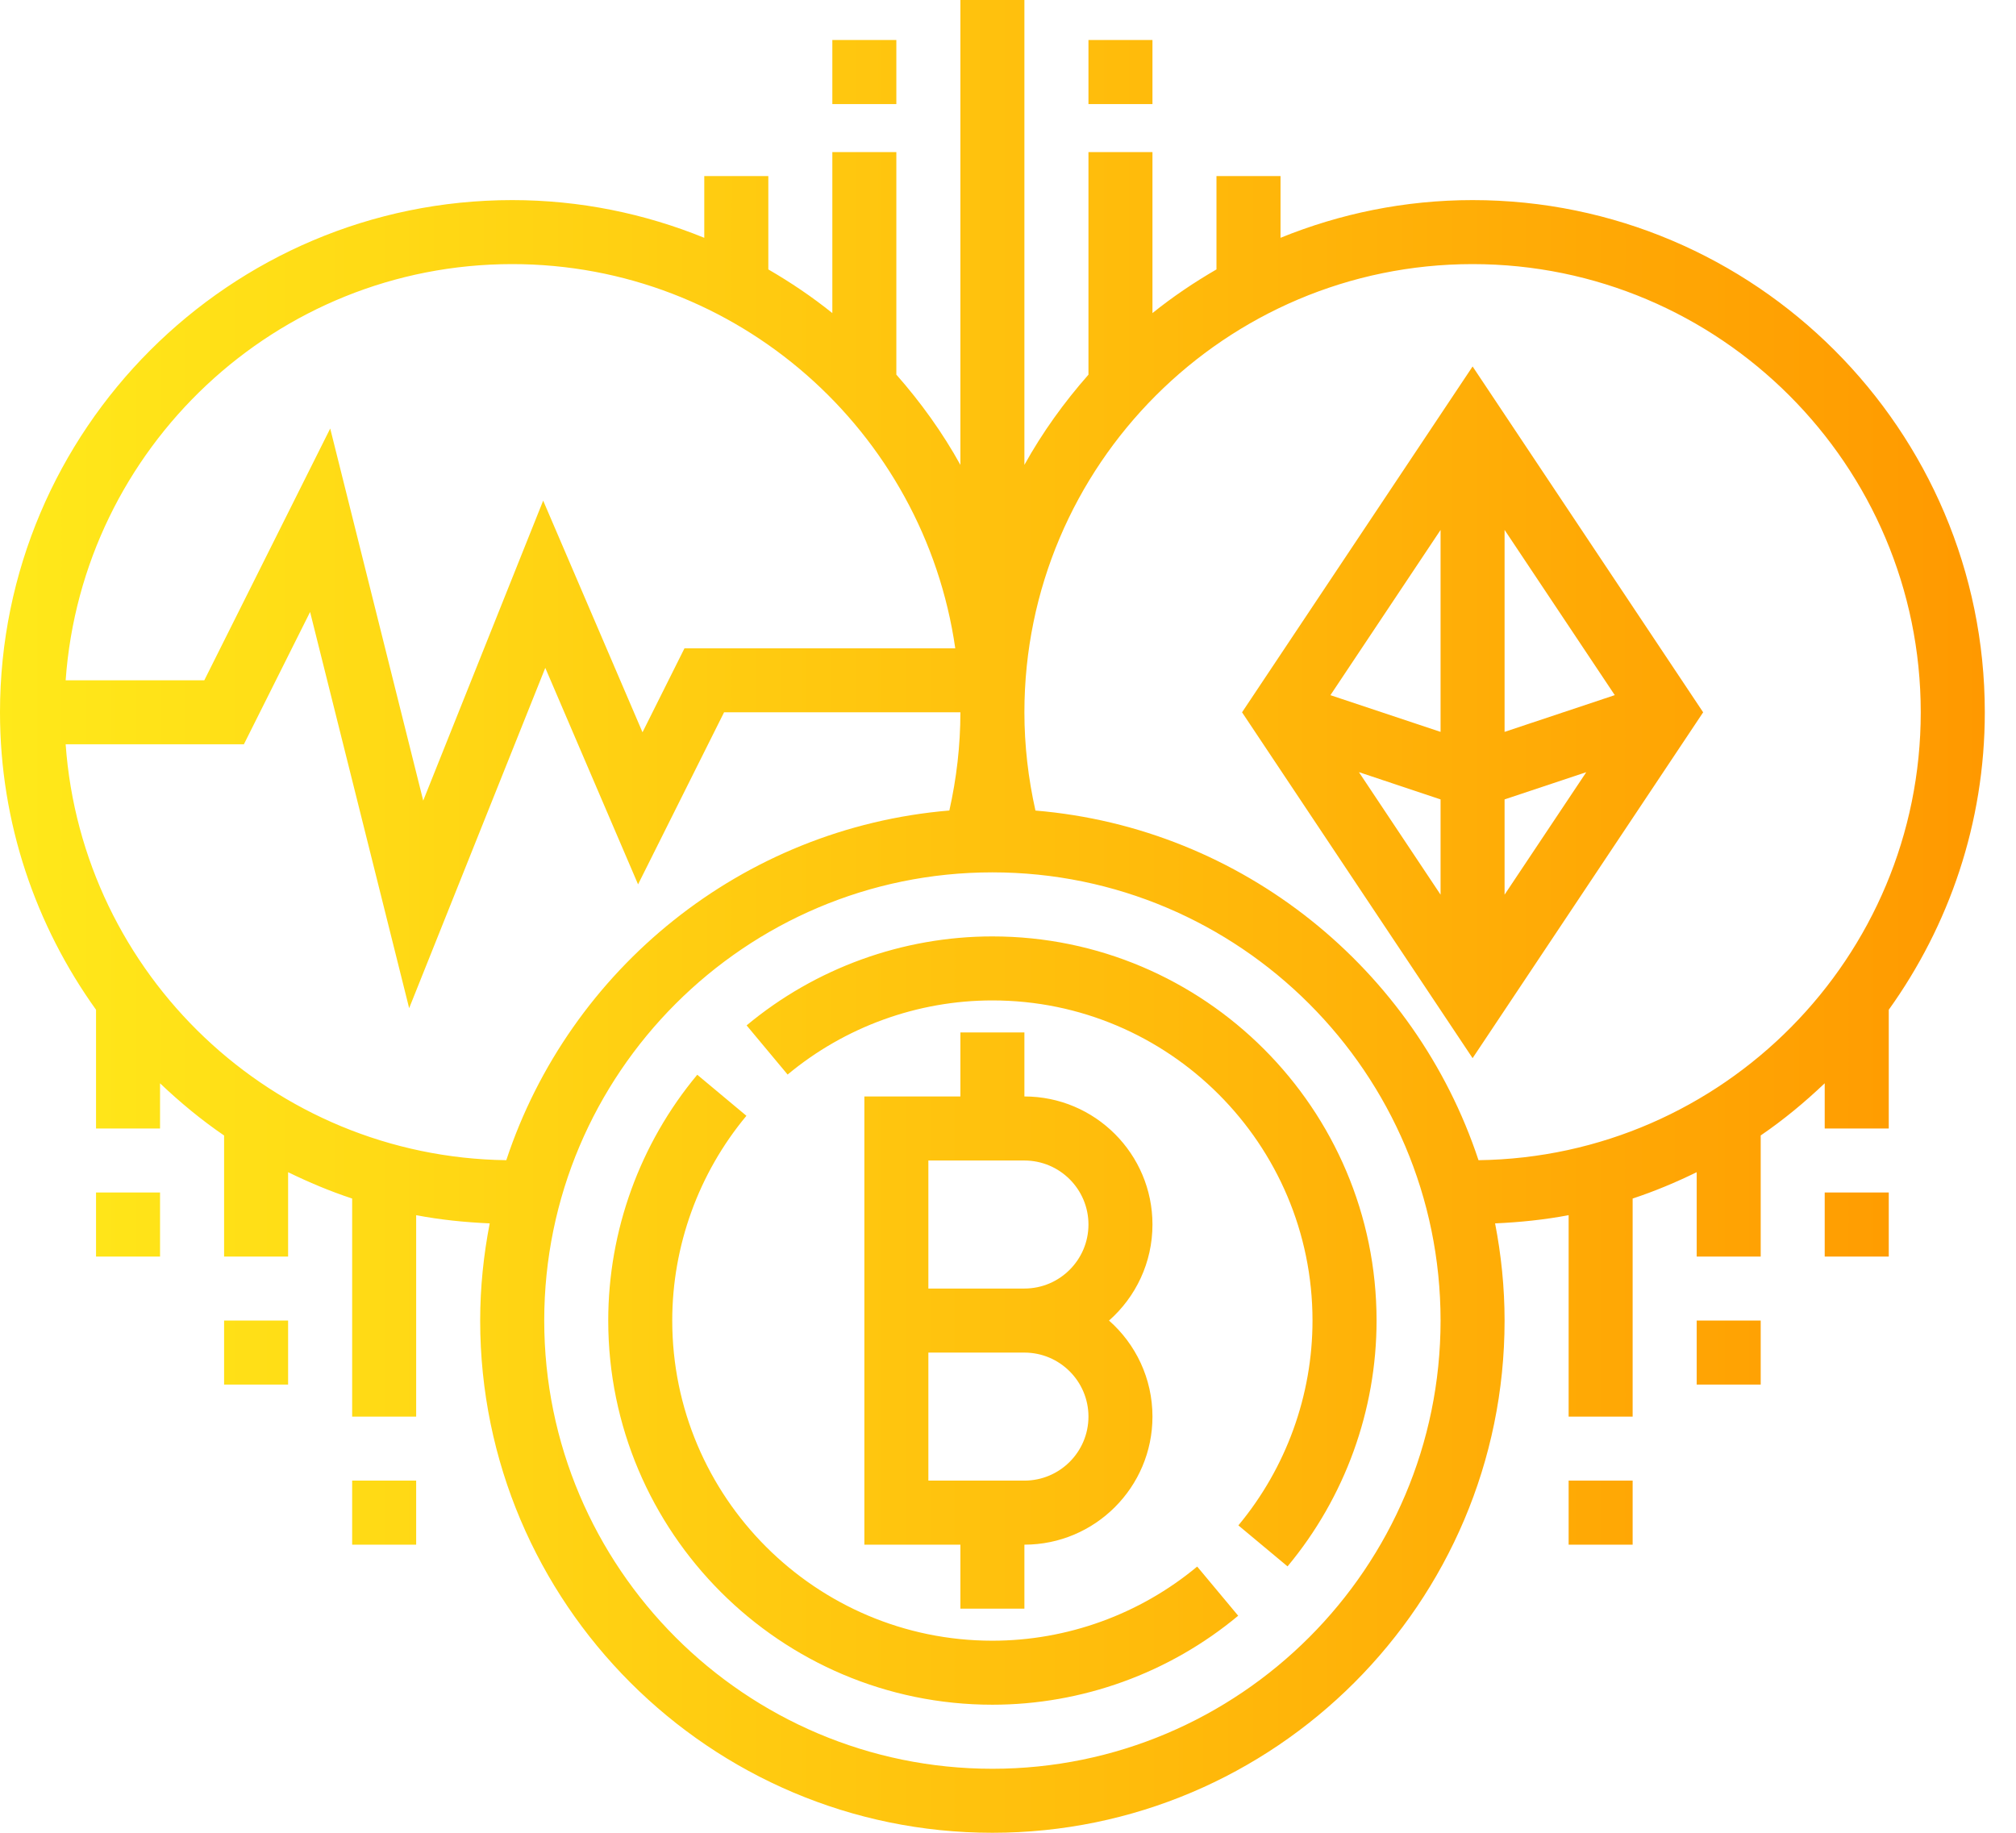
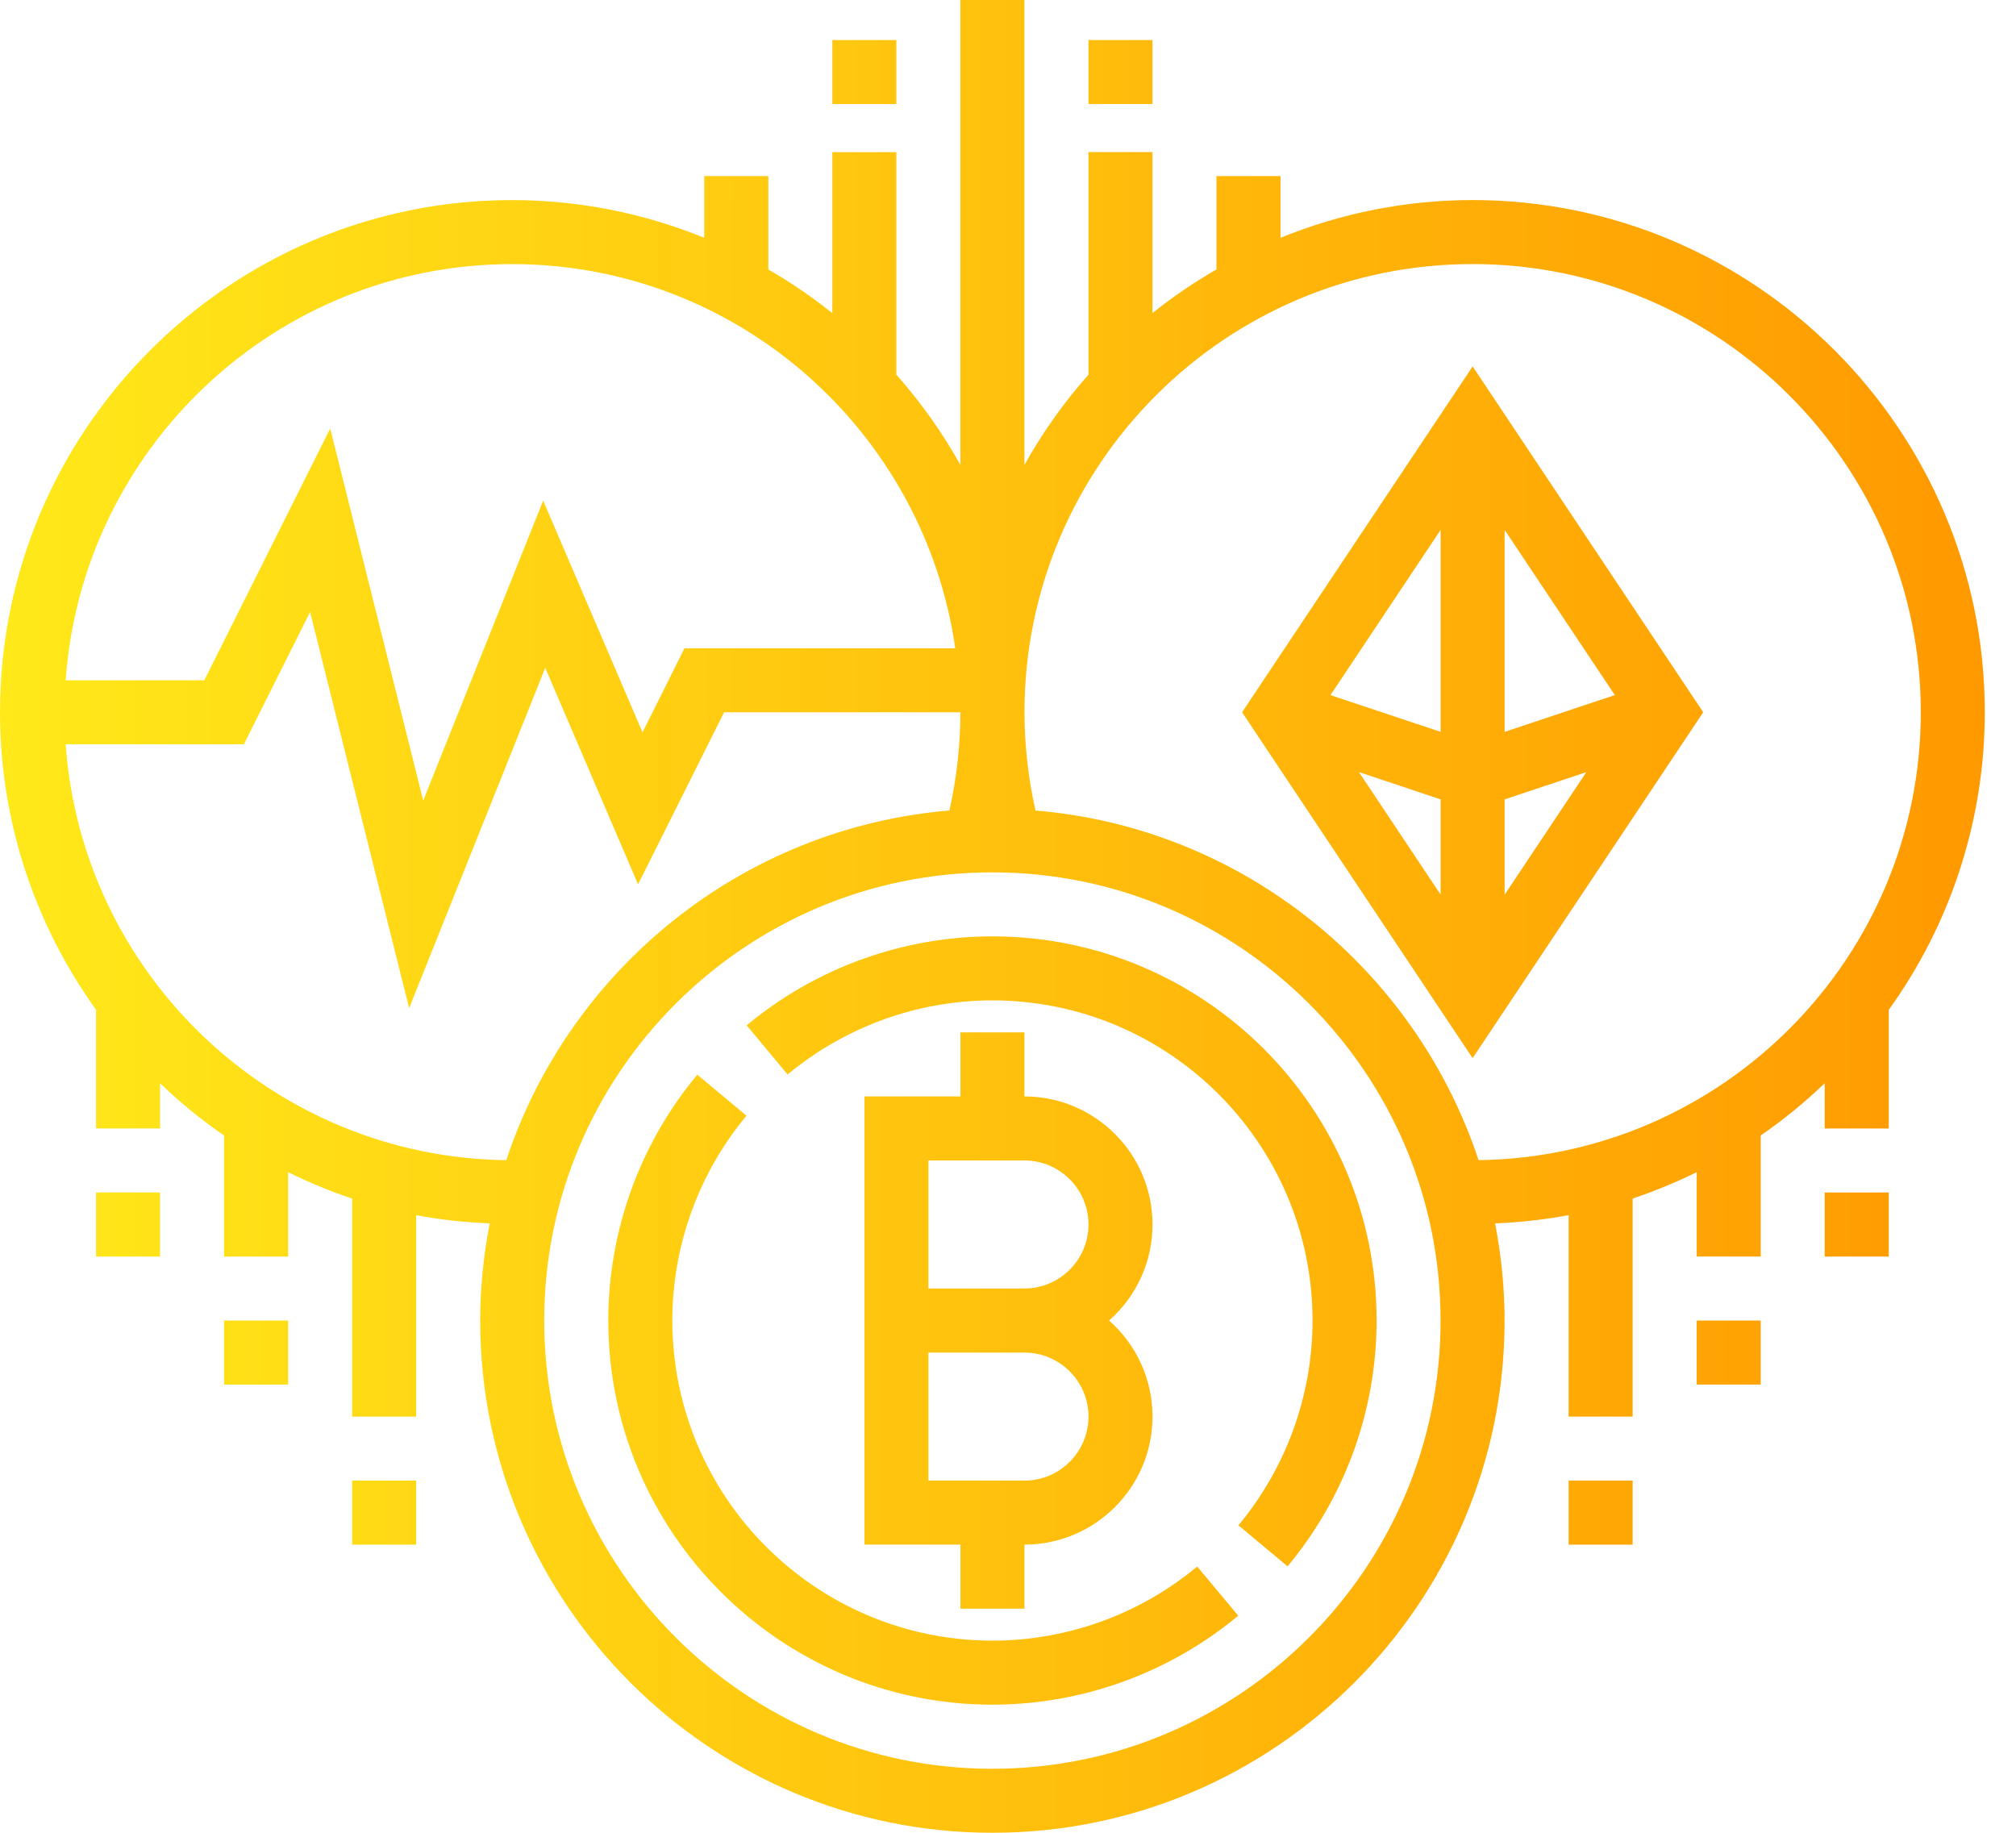
<svg xmlns="http://www.w3.org/2000/svg" width="44" height="40" viewBox="0 0 44 40" fill="none">
-   <path fill-rule="evenodd" clip-rule="evenodd" d="M43.319 15.546C43.319 9.382 38.303 4.367 32.14 4.367C30.657 4.367 29.244 4.663 27.948 5.19V3.843H26.55V5.88C26.06 6.164 25.592 6.48 25.153 6.833V3.319H23.756V8.177C23.224 8.781 22.751 9.437 22.358 10.146V0H20.961V10.146C20.568 9.436 20.095 8.78 19.563 8.176V3.319H18.166V6.833C17.727 6.48 17.259 6.164 16.769 5.88V3.843H15.371V5.19C14.075 4.663 12.662 4.367 11.179 4.367C5.015 4.367 0 9.382 0 15.546C0 17.967 0.783 20.205 2.096 22.038V24.629H3.493V23.643C3.929 24.057 4.393 24.442 4.891 24.782V27.424H6.288V25.583C6.739 25.803 7.204 25.999 7.686 26.158V30.917H9.083V26.521C9.606 26.621 10.143 26.676 10.688 26.7C10.555 27.387 10.48 28.095 10.48 28.821C10.48 34.985 15.496 40 21.659 40C27.823 40 32.838 34.985 32.838 28.821C32.838 28.095 32.764 27.387 32.631 26.7C33.176 26.676 33.713 26.62 34.236 26.521V30.917H35.633V26.158C36.115 25.999 36.58 25.803 37.031 25.583V27.424H38.428V24.781C38.926 24.441 39.389 24.057 39.825 23.642V24.629H41.223V22.038C42.536 20.205 43.319 17.967 43.319 15.546ZM11.179 5.764C16.097 5.764 20.168 9.416 20.849 14.149H14.939L14.023 15.982L11.855 10.926L9.237 17.473L7.207 9.352L4.459 14.847H1.433C1.793 9.78 6.021 5.764 11.179 5.764ZM1.433 16.244H5.323L6.768 13.356L8.93 22.003L11.901 14.576L13.926 19.301L15.803 15.546H20.961C20.961 16.27 20.877 16.989 20.72 17.689C16.193 18.069 12.428 21.153 11.05 25.321C5.951 25.253 1.791 21.269 1.433 16.244ZM21.659 38.603C16.265 38.603 11.878 34.215 11.878 28.821C11.878 23.427 16.265 19.039 21.659 19.039C27.053 19.039 31.441 23.427 31.441 28.821C31.441 34.215 27.053 38.603 21.659 38.603ZM32.269 25.321C30.89 21.154 27.126 18.069 22.599 17.69C22.442 16.989 22.358 16.271 22.358 15.546C22.358 10.152 26.746 5.764 32.14 5.764C37.534 5.764 41.921 10.152 41.921 15.546C41.921 20.896 37.603 25.251 32.269 25.321ZM20.961 22.533V23.93H18.865V33.712H20.961V35.109H22.358V33.712C23.899 33.712 25.153 32.458 25.153 30.917C25.153 30.084 24.786 29.333 24.205 28.821C24.786 28.309 25.153 27.558 25.153 26.725C25.153 25.183 23.899 23.93 22.358 23.93V22.533H20.961ZM22.358 32.314H20.262V29.52H22.358C23.129 29.52 23.756 30.146 23.756 30.917C23.756 31.688 23.129 32.314 22.358 32.314ZM23.756 26.725C23.756 27.495 23.129 28.122 22.358 28.122H20.262V25.328H22.358C23.129 25.328 23.756 25.954 23.756 26.725ZM16.295 22.379C17.799 21.126 19.703 20.437 21.659 20.437C26.283 20.437 30.044 24.198 30.044 28.821C30.044 30.778 29.354 32.682 28.101 34.186L27.028 33.291C28.071 32.038 28.646 30.451 28.646 28.821C28.646 24.968 25.512 21.834 21.659 21.834C20.029 21.834 18.443 22.409 17.19 23.452L16.295 22.379ZM21.659 35.808C17.807 35.808 14.672 32.674 14.672 28.821C14.672 27.191 15.248 25.604 16.291 24.352L15.218 23.456C13.965 24.959 13.275 26.864 13.275 28.821C13.275 33.444 17.036 37.205 21.659 37.205C23.616 37.205 25.52 36.516 27.024 35.263L26.129 34.19C24.876 35.233 23.289 35.808 21.659 35.808ZM32.14 23.094L27.108 15.546L32.14 7.998L37.172 15.546L32.14 23.094ZM29.037 15.172L31.441 15.973V11.566L29.037 15.172ZM31.441 19.526V17.447L29.659 16.852L31.441 19.526ZM34.621 16.853L32.838 17.447V19.526L34.621 16.853ZM32.838 11.565V15.973L35.243 15.171L32.838 11.565ZM2.096 26.026H3.493V27.424H2.096V26.026ZM6.288 28.821H4.891V30.218H6.288V28.821ZM7.686 32.314H9.083V33.712H7.686V32.314ZM41.223 26.026H39.825V27.424H41.223V26.026ZM37.031 28.821H38.428V30.218H37.031V28.821ZM35.633 32.314H34.236V33.712H35.633V32.314ZM18.166 0.873H19.563V2.271H18.166V0.873ZM25.153 0.873H23.756V2.271H25.153V0.873Z" fill="url(#paint0_linear)" />
+   <path fill-rule="evenodd" clip-rule="evenodd" d="M43.319 15.546c0-6.164-5.016-11.18-11.18-11.18a11.1 11.1 0 00-4.191.824V3.843H26.55V5.88c-.49.284-.958.6-1.397.953V3.319h-1.397v4.858a11.182 11.182 0 00-1.398 1.97V0h-1.397v10.146a11.183 11.183 0 00-1.398-1.97V3.32h-1.397v3.514a11.1 11.1 0 00-1.397-.953V3.843H15.37V5.19a11.1 11.1 0 00-4.192-.823C5.015 4.367 0 9.382 0 15.546c0 2.421.783 4.66 2.096 6.492v2.59h1.397v-.985c.436.414.9.799 1.398 1.139v2.642h1.397v-1.841c.45.22.916.416 1.398.575v4.759h1.397v-4.396c.523.1 1.06.155 1.605.179a11.176 11.176 0 00-.208 2.121C10.48 34.985 15.496 40 21.66 40c6.163 0 11.178-5.015 11.178-11.179 0-.726-.074-1.434-.207-2.121a11.19 11.19 0 001.605-.18v4.397h1.397v-4.759c.482-.16.947-.355 1.398-.575v1.84h1.397v-2.642c.498-.34.961-.724 1.397-1.139v.987h1.398v-2.59a11.108 11.108 0 002.096-6.493zm-32.14-9.782c4.918 0 8.989 3.652 9.67 8.384h-5.91l-.916 1.835-2.168-5.057-2.618 6.547-2.03-8.121-2.748 5.495H1.433c.36-5.067 4.588-9.083 9.746-9.083zm-9.746 10.48h3.89l1.445-2.888 2.162 8.647 2.97-7.427 2.026 4.725 1.877-3.755h5.158a9.83 9.83 0 01-.24 2.143c-4.528.38-8.293 3.464-9.671 7.632-5.1-.068-9.26-4.052-9.617-9.077zm20.226 22.359c-5.394 0-9.781-4.388-9.781-9.782s4.387-9.782 9.781-9.782c5.394 0 9.782 4.388 9.782 9.782s-4.388 9.782-9.782 9.782zM32.27 25.32c-1.379-4.168-5.143-7.252-9.67-7.631a9.828 9.828 0 01-.24-2.144c0-5.394 4.387-9.782 9.78-9.782 5.395 0 9.782 4.388 9.782 9.782 0 5.35-4.318 9.705-9.652 9.775zm-11.308-2.788v1.397h-2.096v9.782h2.096v1.397h1.397v-1.397a2.798 2.798 0 002.795-2.795 2.79 2.79 0 00-.948-2.096 2.788 2.788 0 00.948-2.096 2.798 2.798 0 00-2.795-2.795v-1.397h-1.397zm1.397 9.781h-2.096V29.52h2.096a1.4 1.4 0 011.398 1.397 1.4 1.4 0 01-1.398 1.397zm1.398-5.59a1.4 1.4 0 01-1.398 1.398h-2.096v-2.794h2.096a1.4 1.4 0 011.398 1.397zm-7.461-4.345a8.397 8.397 0 015.364-1.942c4.624 0 8.385 3.76 8.385 8.384a8.39 8.39 0 01-1.943 5.365l-1.073-.895a6.998 6.998 0 001.618-4.47 6.995 6.995 0 00-6.987-6.987c-1.63 0-3.216.575-4.47 1.618l-.894-1.073zm5.364 13.429a6.995 6.995 0 01-6.986-6.987c0-1.63.575-3.218 1.618-4.47l-1.073-.895a8.39 8.39 0 00-1.943 5.365c0 4.623 3.761 8.384 8.384 8.384a8.4 8.4 0 005.365-1.942l-.895-1.073a7 7 0 01-4.47 1.618zm10.48-12.714l-5.031-7.548 5.032-7.548 5.032 7.548-5.032 7.548zm-3.102-7.922l2.404.801v-4.407l-2.404 3.606zm2.404 4.354v-2.079l-1.782-.595 1.782 2.674zm3.18-2.673l-1.783.594v2.08l1.783-2.674zm-1.783-5.289v4.41l2.405-.803-2.405-3.606zM2.096 26.026h1.397v1.398H2.096v-1.398zm4.192 2.795H4.891v1.397h1.397v-1.397zm1.398 3.493h1.397v1.398H7.686v-1.398zm33.537-6.288h-1.398v1.398h1.398v-1.398zm-4.192 2.795h1.397v1.397H37.03v-1.397zm-1.398 3.493h-1.397v1.398h1.397v-1.398zM18.166.874h1.397V2.27h-1.397V.873zm6.987 0h-1.397V2.27h1.397V.873z" fill="url(#paint0_linear)" />
  <defs>
-     <linearGradient id="paint0_linear" x1="43.319" y1="20" x2="3.83694e-07" y2="20" gradientUnits="userSpaceOnUse">
-       <stop stop-color="#FF9900" />
+     <linearGradient id="paint0_linear" x1="43.319" y1="20" x2="0" y2="20" gradientUnits="userSpaceOnUse">
+       <stop stop-color="#F90" />
      <stop offset="1" stop-color="#FFE91A" />
    </linearGradient>
  </defs>
</svg>
